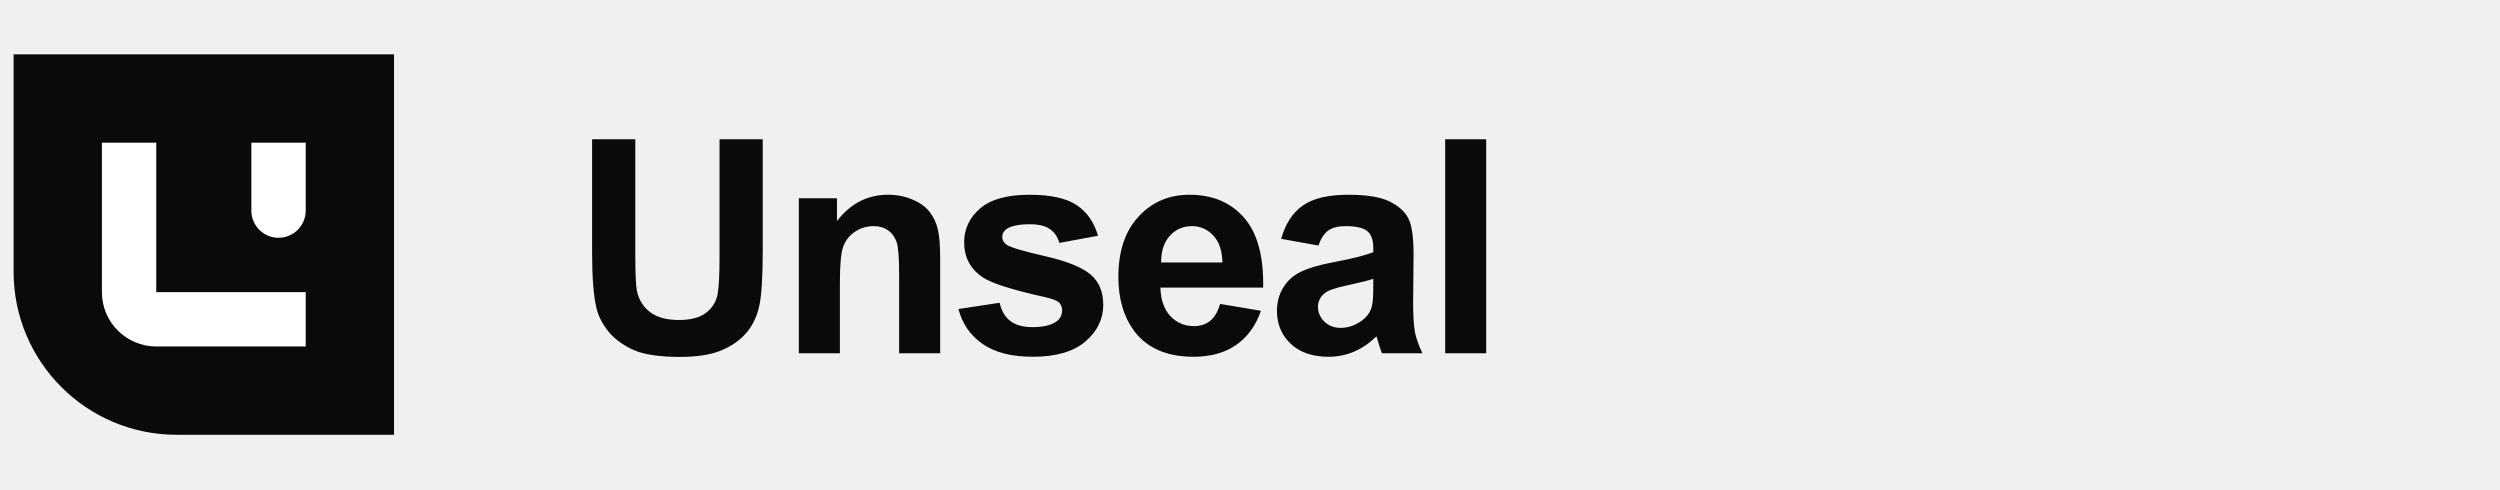
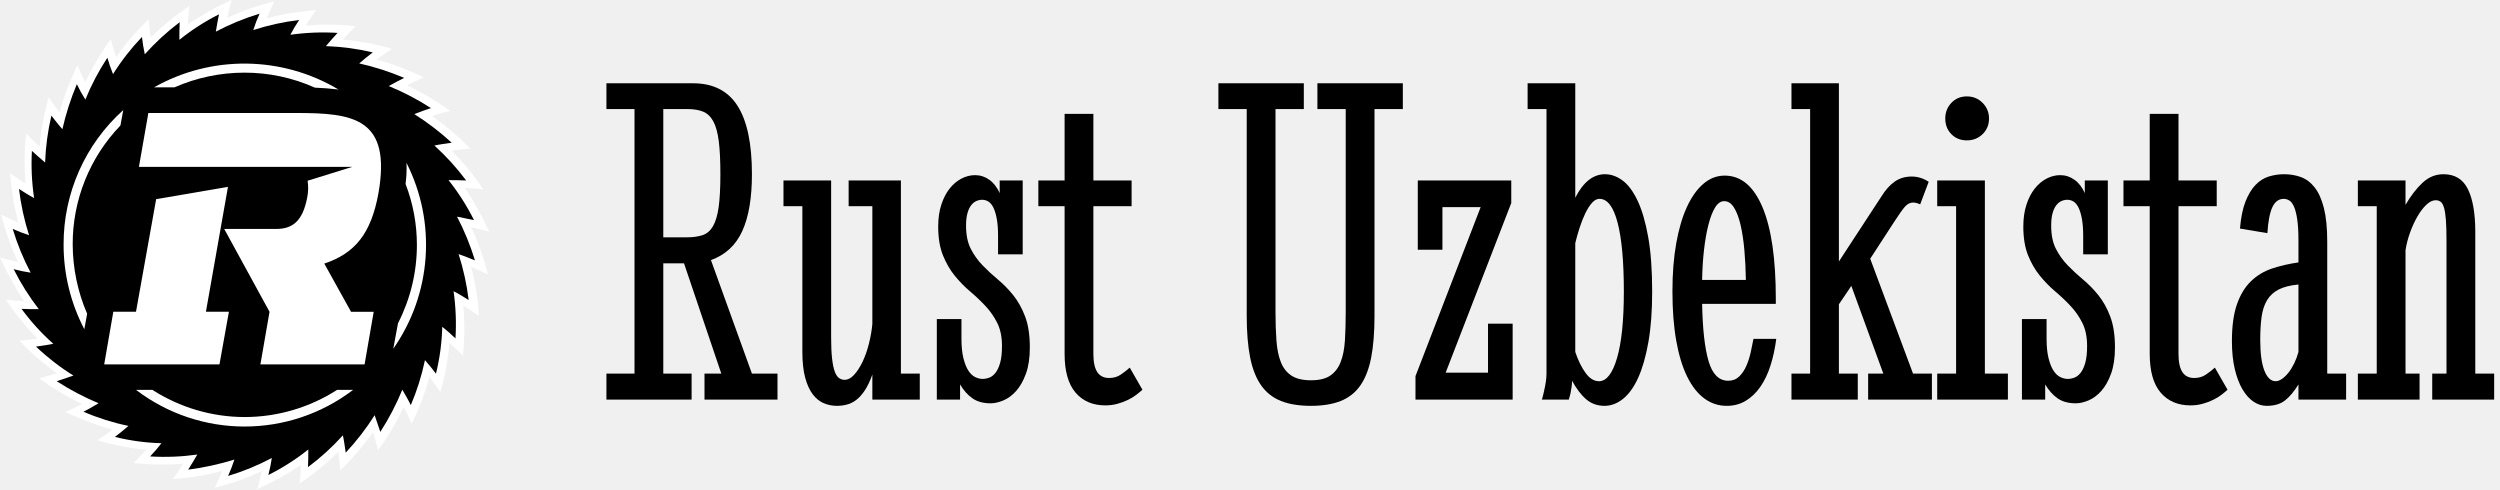
- <svg xmlns="http://www.w3.org/2000/svg" width="184" height="36" viewBox="0 0 184 36" fill="none">
-   <path d="M1 20C1 26.627 6.373 32 13 32H29V4H1V20Z" fill="#0A0A0A" />
-   <path fill-rule="evenodd" clip-rule="evenodd" d="M11.5 10.5V21.5L22.5 21.5V25.5H11.5C9.291 25.5 7.5 23.709 7.5 21.5V10.5H11.5ZM22.5 10.5H18.5V15.5C18.5 16.605 19.395 17.5 20.5 17.5C21.605 17.5 22.5 16.605 22.5 15.5V10.5Z" fill="white" />
-   <path d="M43.579 10.252H46.759V18.781C46.759 20.135 46.798 21.012 46.877 21.413C47.013 22.058 47.335 22.577 47.844 22.971C48.359 23.357 49.061 23.551 49.949 23.551C50.852 23.551 51.532 23.368 51.99 23.003C52.449 22.631 52.724 22.176 52.817 21.639C52.91 21.102 52.957 20.21 52.957 18.964V10.252H56.137V18.523C56.137 20.414 56.051 21.75 55.879 22.53C55.707 23.311 55.388 23.97 54.923 24.507C54.465 25.044 53.849 25.474 53.075 25.796C52.302 26.111 51.292 26.269 50.046 26.269C48.542 26.269 47.4 26.097 46.619 25.753C45.846 25.402 45.233 24.951 44.782 24.399C44.331 23.841 44.034 23.257 43.891 22.648C43.683 21.746 43.579 20.414 43.579 18.652V10.252ZM69.195 26H66.176V20.178C66.176 18.946 66.112 18.151 65.983 17.793C65.854 17.428 65.642 17.145 65.349 16.944C65.062 16.744 64.715 16.644 64.307 16.644C63.784 16.644 63.315 16.787 62.9 17.073C62.484 17.36 62.198 17.739 62.04 18.212C61.89 18.685 61.815 19.558 61.815 20.833V26H58.796V14.592H61.6V16.268C62.595 14.979 63.849 14.334 65.359 14.334C66.025 14.334 66.634 14.456 67.186 14.699C67.737 14.935 68.153 15.24 68.432 15.612C68.718 15.985 68.915 16.407 69.023 16.88C69.137 17.352 69.195 18.029 69.195 18.91V26ZM70.543 22.745L73.573 22.283C73.701 22.87 73.963 23.318 74.357 23.626C74.751 23.927 75.302 24.077 76.011 24.077C76.792 24.077 77.379 23.934 77.773 23.648C78.038 23.447 78.17 23.178 78.17 22.842C78.17 22.613 78.099 22.423 77.955 22.273C77.805 22.129 77.468 21.997 76.946 21.875C74.511 21.338 72.967 20.847 72.316 20.403C71.413 19.787 70.962 18.932 70.962 17.836C70.962 16.848 71.353 16.017 72.133 15.344C72.914 14.671 74.124 14.334 75.764 14.334C77.325 14.334 78.485 14.588 79.245 15.097C80.004 15.605 80.526 16.357 80.813 17.352L77.966 17.879C77.844 17.435 77.612 17.095 77.268 16.858C76.931 16.622 76.448 16.504 75.818 16.504C75.023 16.504 74.453 16.615 74.11 16.837C73.88 16.994 73.766 17.199 73.766 17.449C73.766 17.664 73.866 17.847 74.067 17.997C74.339 18.198 75.277 18.48 76.881 18.846C78.493 19.211 79.617 19.659 80.254 20.189C80.884 20.726 81.2 21.474 81.2 22.434C81.2 23.479 80.763 24.378 79.889 25.13C79.015 25.882 77.723 26.258 76.011 26.258C74.457 26.258 73.225 25.943 72.316 25.312C71.413 24.682 70.823 23.826 70.543 22.745ZM89.799 22.369L92.807 22.874C92.42 23.977 91.808 24.818 90.97 25.398C90.139 25.971 89.097 26.258 87.844 26.258C85.861 26.258 84.392 25.61 83.44 24.314C82.688 23.275 82.312 21.965 82.312 20.382C82.312 18.491 82.806 17.012 83.794 15.945C84.783 14.871 86.032 14.334 87.543 14.334C89.241 14.334 90.58 14.896 91.561 16.02C92.542 17.138 93.011 18.853 92.968 21.166H85.406C85.427 22.061 85.671 22.759 86.136 23.261C86.602 23.755 87.182 24.002 87.876 24.002C88.349 24.002 88.747 23.873 89.069 23.615C89.391 23.357 89.635 22.942 89.799 22.369ZM89.971 19.318C89.95 18.445 89.724 17.782 89.294 17.331C88.865 16.873 88.342 16.644 87.726 16.644C87.067 16.644 86.523 16.884 86.093 17.363C85.664 17.843 85.452 18.495 85.46 19.318H89.971ZM97.035 18.072L94.296 17.578C94.603 16.475 95.133 15.659 95.885 15.129C96.637 14.599 97.754 14.334 99.237 14.334C100.583 14.334 101.586 14.495 102.245 14.817C102.904 15.133 103.366 15.537 103.631 16.031C103.903 16.518 104.039 17.417 104.039 18.727L104.006 22.251C104.006 23.254 104.053 23.995 104.146 24.475C104.246 24.947 104.429 25.456 104.694 26H101.708C101.629 25.799 101.532 25.502 101.418 25.108C101.367 24.929 101.332 24.811 101.31 24.754C100.795 25.255 100.243 25.631 99.656 25.882C99.069 26.133 98.442 26.258 97.776 26.258C96.602 26.258 95.674 25.939 94.994 25.302C94.321 24.664 93.984 23.859 93.984 22.885C93.984 22.24 94.138 21.667 94.446 21.166C94.754 20.658 95.184 20.271 95.735 20.006C96.294 19.734 97.096 19.497 98.141 19.297C99.552 19.032 100.53 18.785 101.074 18.556V18.255C101.074 17.675 100.931 17.263 100.644 17.02C100.358 16.769 99.817 16.644 99.022 16.644C98.485 16.644 98.066 16.751 97.765 16.966C97.465 17.174 97.221 17.542 97.035 18.072ZM101.074 20.521C100.687 20.65 100.075 20.804 99.237 20.983C98.399 21.162 97.851 21.338 97.593 21.51C97.2 21.789 97.003 22.144 97.003 22.573C97.003 22.996 97.16 23.361 97.475 23.669C97.79 23.977 98.191 24.131 98.678 24.131C99.223 24.131 99.742 23.952 100.236 23.594C100.601 23.322 100.841 22.989 100.956 22.595C101.034 22.337 101.074 21.846 101.074 21.123V20.521ZM106.365 26V10.252H109.384V26H106.365Z" fill="#0A0A0A" />
+ <svg xmlns="http://www.w3.org/2000/svg" width="5111px" height="1000px" viewBox="0 0 5111 1000" version="1.1">
+   <g id="Artboard" stroke="none" stroke-width="1" fill="none" fill-rule="evenodd">
+     <g id="Rust-Logo" fill-rule="nonzero">
+       <path d="M962.677,545.045 C974.26,550.193 985.843,555.341 997.426,561.133 C989.266,527.912 977.842,495.58 963.32,464.607 C976.19,467.181 988.417,470.399 1000,473.616 C986.055,442.447 969.479,412.523 950.45,384.17 C962.677,384.813 975.547,385.457 988.417,387.387 C969.413,358.927 947.643,332.415 923.423,308.237 C935.65,306.306 948.52,305.019 961.39,303.732 C937.6,279.216 911.527,257.022 883.526,237.452 C895.753,232.947 907.979,229.73 920.206,226.512 C892.484,206.465 862.972,189.017 832.046,174.389 C843.629,168.597 854.569,163.449 866.152,158.301 C835.419,143.08 803.315,130.799 770.27,121.622 C780.566,113.9 790.862,106.821 801.158,99.743 C768.42,90.117 734.783,83.864 700.772,81.081 C709.138,71.429 718.147,62.42 727.156,53.411 C693.166,49.773 658.91,49.343 624.839,52.124 C631.918,41.828 638.353,31.532 646.075,20.592 C611.971,23.184 578.163,28.783 545.045,37.323 C550.193,25.74 555.341,14.157 561.133,2.574 C527.912,10.733 495.58,22.157 464.607,36.68 C467.181,23.81 470.399,12.227 473.616,0 C442.447,13.945 412.523,30.521 384.17,49.55 C384.603,37.062 385.677,24.605 387.387,12.227 C358.942,31.008 332.429,52.563 308.237,76.577 C306.306,64.35 305.019,52.124 303.732,39.254 C279.227,62.821 257.032,88.679 237.452,116.474 C233.129,104.459 229.477,92.214 226.512,79.794 C206.602,107.606 189.161,137.105 174.389,167.954 C168.597,157.014 163.449,145.431 158.301,133.848 C143.08,164.582 130.799,196.685 121.622,229.73 C113.9,219.434 106.821,209.781 99.743,198.842 C90.115,231.799 83.863,265.65 81.081,299.872 C71.429,290.862 62.42,282.497 53.411,272.845 C49.773,306.834 49.342,341.091 52.124,375.161 C41.828,368.082 31.532,361.647 20.592,353.925 C23.131,388.035 28.731,421.848 37.323,454.955 C25.74,449.807 14.157,444.659 2.574,438.867 C10.734,472.088 22.158,504.42 36.68,535.393 C24.453,532.819 12.227,530.245 0,526.384 C13.945,557.553 30.521,587.477 49.55,615.83 C37.062,615.397 24.604,614.323 12.227,612.613 C31.002,641.261 52.556,667.988 76.577,692.407 C64.35,693.694 52.124,695.624 39.254,696.268 C62.812,720.975 88.668,743.384 116.474,763.192 C104.247,766.409 92.664,770.27 79.794,773.488 C107.454,793.63 136.974,811.084 167.954,825.611 C157.014,831.403 145.431,837.194 133.848,842.342 C164.716,857.081 196.795,869.138 229.73,878.378 C219.853,886.246 209.541,893.55 198.842,900.257 C231.635,909.782 265.241,916.244 299.228,919.562 C290.862,928.571 281.853,937.581 272.844,946.589 C306.619,950.227 340.662,950.657 374.517,947.876 C368.082,958.172 361.004,969.112 353.282,979.408 C387.435,977.237 421.282,971.632 454.311,962.677 C449.807,974.26 444.659,985.843 438.867,997.426 C472.026,989.061 504.339,977.643 535.393,963.32 C532.175,976.19 529.601,988.417 525.74,1000 C557.049,986.336 586.997,969.746 615.187,950.45 C615.187,962.677 613.9,975.547 612.613,988.417 C641.073,969.413 667.586,947.643 691.763,923.423 C693.05,935.65 694.337,948.52 695.624,961.39 C720.52,937.777 742.944,911.688 762.548,883.526 C766.409,895.753 769.627,907.979 772.844,920.206 C793.354,892.79 810.831,863.231 824.968,832.046 C831.403,843.629 836.551,854.569 841.699,866.152 C856.992,835.523 869.069,803.39 877.735,770.27 C885.457,780.567 893.179,790.862 900.257,801.158 C909.883,768.42 916.136,734.783 918.919,700.772 C927.928,709.137 937.58,718.147 946.589,727.156 C950.017,693.146 950.233,658.889 947.233,624.839 C958.134,631.32 968.661,638.41 978.764,646.075 C977.386,611.883 971.987,577.973 962.677,545.045 Z" id="Path" fill="#FFFFFF" />
+       <path d="M937.571,519.477 C948.5,523.337 960.071,527.84 971,532.343 C961.578,501.466 949.311,471.532 934.357,442.925 C945.929,445.498 957.5,447.428 969.071,450.001 C954.61,421.025 937.158,393.643 917,368.303 C929.214,368.303 940.786,368.303 953,368.946 C933.745,343.075 911.997,319.159 888.071,297.541 C899.643,294.967 911.214,293.681 923.429,291.751 C899.732,269.984 874.129,250.392 846.929,233.211 C858.5,228.708 869.429,224.848 881,220.988 C853.742,203.34 824.903,188.265 794.857,175.958 C805.143,170.168 815.429,164.378 826.357,159.232 C796.648,146.67 765.885,136.768 734.429,129.641 C743.429,121.921 752.429,114.201 762.071,107.125 C730.645,99.687 698.56,95.378 666.286,94.259 C674,85.253 681.714,76.247 690.071,67.241 C657.881,65.26 625.573,66.554 593.643,71.101 C599.022,60.665 605.033,50.568 611.643,40.866 C579.767,44.68 548.334,51.574 517.786,61.451 C521.4,50.054 525.693,38.883 530.643,28 C499.746,37.313 469.821,49.593 441.286,64.668 C443.214,53.088 445.143,40.866 447.714,29.287 C418.961,43.762 391.812,61.228 366.714,81.393 C366.714,69.814 366.714,57.592 367.357,45.369 C341.49,64.86 317.59,86.837 296,110.985 C293.429,98.762 291.5,87.183 290.214,75.604 C267.973,98.829 248.156,124.264 231.071,151.513 C226.643,140.568 222.78,129.403 219.5,118.061 C201.741,145.04 186.669,173.696 174.5,203.619 C168.091,193.469 162.294,182.943 157.143,172.098 C144.59,201.827 134.694,232.612 127.571,264.089 C119.857,255.726 112.786,246.077 105.071,236.428 C97.68,267.883 93.374,299.986 92.214,332.278 C83.214,324.559 74.214,316.839 65.214,308.477 C63.473,340.711 64.981,373.039 69.714,404.971 C58.786,399.181 49.143,392.748 38.857,386.315 C42.669,418.424 49.558,450.091 59.429,480.88 C48.077,477.154 36.92,472.86 26,468.014 C35.307,498.931 47.578,528.876 62.643,557.432 C50.954,555.692 39.366,553.33 27.929,550.355 C42.406,579.18 59.628,606.54 79.357,632.054 C67.786,632.054 55.571,632.054 44,631.41 C63.072,657.432 84.835,681.367 108.929,702.816 C97.357,705.389 85.786,706.676 73.571,708.606 C97.005,730.873 122.636,750.702 150.071,767.789 C138.5,771.649 127.571,775.508 116,779.368 C143.112,796.881 171.724,811.951 201.5,824.399 C191.857,830.189 180.929,836.622 170.643,841.768 C200.229,854.503 231.029,864.203 262.571,870.716 C253.571,878.436 244.571,886.155 234.929,893.231 C266.087,900.94 297.986,905.254 330.071,906.097 C322.866,915.528 315.14,924.548 306.929,933.116 C339.119,935.07 371.425,933.776 403.357,929.256 C397.571,939.549 391.143,949.841 384.714,960.134 C416.748,956.009 448.366,949.122 479.214,939.549 C475.491,950.908 471.2,962.072 466.357,973 C497.254,963.687 527.179,951.407 555.714,936.332 C553.976,948.029 551.616,959.625 548.643,971.07 C577.599,956.599 604.963,939.135 630.286,918.963 C630.286,931.186 630.286,942.765 629.643,954.988 C655.496,935.719 679.396,913.957 701,890.015 C703.571,901.594 704.857,913.174 706.786,925.396 C728.888,901.819 748.692,876.186 765.929,848.844 C769.786,860.423 773.643,871.359 777.5,882.939 C795.136,855.662 810.201,826.804 822.5,796.737 C828.286,807.03 834.714,817.323 839.857,828.259 C852.494,798.619 862.183,767.807 868.786,736.268 C876.5,745.274 884.214,754.28 891.286,763.929 C899.032,732.54 903.343,700.401 904.143,668.078 C913.576,675.506 922.59,683.452 931.143,691.88 C933.122,659.668 931.83,627.337 927.286,595.386 C937.571,600.532 947.857,606.965 958.143,613.398 C954.263,581.512 947.375,550.064 937.571,519.477 Z" id="Path" fill="#000000" />
+       <path d="M130.002,499.851 C129.934,560.156 144.477,619.575 172.38,673 L178.159,641.46 C158.85,596.749 148.801,548.572 148.622,499.851 C148.318,409.103 183.332,321.814 246.221,256.54 L252,225 C174.078,294.971 129.686,394.981 130.002,499.851 L130.002,499.851 Z" id="Path" fill="#FFFFFF" />
+       <path d="M831.057,333 C831.658,347.413 831.012,361.851 829.125,376.153 C844.415,415.815 852.277,457.951 852.316,500.458 C852.362,556.227 839.112,611.203 813.663,660.831 L804,713 C882.375,600.997 892.772,454.973 831.057,333 L831.057,333 Z" id="Path" fill="#FFFFFF" />
+       <path d="M499.64,148.518 C549.327,148.434 598.459,158.884 643.749,179.169 C659.833,179.807 676.56,181.084 692,183 C576.39,113.968 432.239,112.259 315,178.53 L356.817,178.53 C401.797,158.755 450.445,148.532 499.64,148.518 Z" id="Path" fill="#FFFFFF" />
+       <path d="M500.321,852.603 C433.376,852.536 367.84,833.246 311.412,797 L278,797 C409.317,897 590.683,897 722,797 L689.23,797 C632.802,833.246 567.266,852.536 500.321,852.603 Z" id="Path" fill="#FFFFFF" />
+       <path d="M773.656,395.248 C800.681,241.306 722.181,231 606.363,231 L303.303,231 L284,341.143 L720.251,341.143 L628.883,369.484 C630.577,380.603 630.359,391.931 628.239,402.977 C618.588,454.506 596.068,468.032 564.539,468.032 L458.372,468.032 L551.027,637.434 L532.367,745 L745.345,745 L764.005,637.434 L717.677,637.434 L662.985,538.885 C726.685,517.629 758.857,476.406 773.656,395.248 Z" id="Path" fill="#FFFFFF" />
+       <polygon id="Path" fill="#FFFFFF" points="466.068 382 319.25 407.146 278.038 637.325 231.674 637.325 213 745 448.682 745 468 637.325 420.992 637.325" />
+     </g>
+     <g id="Rust-Uzbekistan" transform="translate(1239.768, 170.2539)" fill="#000000" fill-rule="nonzero">
+       <path d="M200.52,593.557 L234.881,593.557 L158.627,368.09 L145.447,368.09 L116.264,368.09 L116.264,593.557 L174.16,593.557 L174.16,646.746 L0,646.746 L0,593.557 L57.426,593.557 L57.426,52.719 L0,52.719 L0,0 L176.984,0 C218.092,0 248.453,15.376 268.065,46.129 C287.678,76.882 297.484,123.481 297.484,185.928 C297.484,234.567 290.895,273.322 277.715,302.191 C264.535,331.061 243.197,350.831 213.699,361.5 L297.484,593.557 L349.732,593.557 L349.732,646.746 L200.52,646.746 L200.52,593.557 Z M232.998,185.928 C232.998,158.313 231.9,135.798 229.703,118.382 C227.507,100.966 223.741,87.394 218.406,77.666 C213.072,67.938 206.09,61.348 197.46,57.896 C188.83,54.445 178.24,52.719 165.688,52.719 L116.264,52.719 L116.264,314.9 L164.746,314.9 C177.298,314.9 187.967,313.41 196.754,310.429 C205.54,307.448 212.601,301.328 217.936,292.071 C223.27,282.814 227.114,269.791 229.468,253.003 C231.821,236.215 232.998,213.856 232.998,185.928 Z" id="Shape" />
+       <path d="M640.627,646.746 L543.662,646.746 L543.662,595.439 C538.955,608.619 533.856,619.367 528.364,627.683 C522.873,635.998 517.067,642.51 510.948,647.217 C504.829,651.924 498.396,655.14 491.649,656.866 C484.903,658.592 478.077,659.455 471.174,659.455 C462.074,659.455 453.287,657.729 444.814,654.277 C436.342,650.826 428.811,644.863 422.221,636.391 C415.631,627.918 410.375,616.543 406.452,602.265 C402.53,587.987 400.568,570.021 400.568,548.369 L400.568,251.355 L361.971,251.355 L361.971,198.637 L459.406,198.637 L459.406,518.715 C459.406,536.602 460.034,551.193 461.289,562.49 C462.544,573.787 464.349,582.652 466.702,589.085 C469.056,595.518 471.958,599.99 475.41,602.5 C478.862,605.01 482.628,606.266 486.707,606.266 C493.611,606.266 500.201,602.814 506.477,595.91 C512.753,589.007 518.479,580.142 523.657,569.315 C528.835,558.489 533.15,546.251 536.602,532.601 C540.053,518.95 542.407,505.535 543.662,492.355 L543.662,251.355 L495.18,251.355 L495.18,198.637 L602.029,198.637 L602.029,593.557 L640.627,593.557 L640.627,646.746 Z" id="Path" />
+       <path d="M675.459,646.746 L675.459,482 L725.824,482 L725.824,521.539 C725.824,537.857 727.158,551.35 729.825,562.02 C732.493,572.689 735.866,581.161 739.945,587.438 C744.025,593.714 748.653,598.107 753.831,600.617 C759.009,603.128 764.108,604.383 769.129,604.383 C773.836,604.383 778.543,603.441 783.25,601.559 C787.957,599.676 792.193,596.224 795.959,591.203 C799.725,586.182 802.784,579.357 805.138,570.728 C807.491,562.098 808.668,550.88 808.668,537.072 C808.668,518.558 805.451,502.868 799.019,490.002 C792.586,477.136 784.505,465.525 774.777,455.17 C765.049,444.814 754.616,434.93 743.476,425.516 C732.336,416.102 721.902,405.432 712.174,393.508 C702.446,381.583 694.366,367.619 687.933,351.615 C681.5,335.611 678.283,315.999 678.283,292.777 C678.283,276.146 680.401,261.319 684.638,248.296 C688.874,235.273 694.522,224.29 701.583,215.347 C708.644,206.403 716.724,199.578 725.824,194.871 C734.924,190.164 744.182,187.811 753.596,187.811 C764.265,187.811 773.993,190.949 782.779,197.225 C791.566,203.501 798.626,212.601 803.961,224.525 L803.961,198.637 L851.031,198.637 L851.031,349.732 L800.666,349.732 L800.666,312.076 C800.666,298.269 799.803,286.658 798.077,277.244 C796.351,267.83 794.076,260.22 791.252,254.415 C788.428,248.61 785.054,244.452 781.132,241.941 C777.209,239.431 772.895,238.176 768.188,238.176 C764.108,238.176 760.107,239.039 756.185,240.765 C752.262,242.491 748.732,245.393 745.594,249.473 C742.456,253.552 739.945,258.965 738.062,265.712 C736.18,272.459 735.238,280.853 735.238,290.895 C735.238,310.036 738.455,325.883 744.888,338.436 C751.321,350.988 759.401,362.285 769.129,372.326 C778.857,382.368 789.291,392.017 800.431,401.274 C811.571,410.532 822.005,421.201 831.732,433.282 C841.46,445.364 849.541,459.877 855.974,476.822 C862.407,493.768 865.623,514.792 865.623,539.896 C865.623,561.235 862.956,579.2 857.621,593.792 C852.286,608.384 845.618,620.151 837.616,629.095 C829.614,638.038 820.906,644.471 811.492,648.394 C802.078,652.316 793.449,654.277 785.604,654.277 C770.541,654.277 758.146,650.904 748.418,644.157 C738.69,637.41 730.217,627.918 723,615.68 L723,646.746 L675.459,646.746 Z" id="Path" />
+       <path d="M1027.545,602.5 C1036.645,602.5 1044.49,600.303 1051.08,595.91 C1057.67,591.517 1063.946,586.653 1069.908,581.318 L1095.797,626.506 C1092.345,629.644 1088.187,633.096 1083.323,636.861 C1078.459,640.627 1072.811,644.079 1066.378,647.217 C1059.945,650.355 1052.806,653.022 1044.961,655.219 C1037.116,657.415 1028.8,658.514 1020.014,658.514 C994.282,658.514 973.963,649.806 959.058,632.39 C944.152,614.974 936.699,588.536 936.699,553.076 L936.699,251.355 L883.039,251.355 L883.039,198.637 L936.699,198.637 L936.699,62.604 L995.537,62.604 L995.537,198.637 L1073.674,198.637 L1073.674,251.355 L995.537,251.355 L995.537,553.076 C995.537,570.021 998.204,582.495 1003.539,590.497 C1008.874,598.499 1016.876,602.5 1027.545,602.5 Z" id="Path" />
+       <path d="M1251.129,0 L1425.76,0 L1425.76,52.719 L1367.863,52.719 L1367.863,467.408 C1367.863,489.061 1368.491,508.516 1369.746,525.775 C1371.001,543.035 1373.982,557.705 1378.689,569.786 C1383.396,581.868 1390.614,591.125 1400.342,597.558 C1410.07,603.991 1423.406,607.207 1440.352,607.207 C1457.297,607.207 1470.477,603.991 1479.891,597.558 C1489.305,591.125 1496.365,581.868 1501.072,569.786 C1505.779,557.705 1508.682,543.035 1509.78,525.775 C1510.879,508.516 1511.428,489.061 1511.428,467.408 L1511.428,52.719 L1453.531,52.719 L1453.531,0 L1628.162,0 L1628.162,52.719 L1570.266,52.719 L1570.266,474.939 C1570.266,508.83 1567.991,537.465 1563.44,560.843 C1558.89,584.221 1551.516,603.206 1541.317,617.798 C1531.119,632.39 1517.704,642.98 1501.072,649.57 C1484.441,656.16 1464.201,659.455 1440.352,659.455 C1416.189,659.455 1395.792,656.16 1379.16,649.57 C1362.529,642.98 1349.035,632.39 1338.68,617.798 C1328.324,603.206 1320.793,584.221 1316.086,560.843 C1311.379,537.465 1309.025,508.83 1309.025,474.939 L1309.025,52.719 L1251.129,52.719 L1251.129,0 Z" id="Path" />
+       <polygon id="Path" points="1658.758 198.637 1849.863 198.637 1849.863 244.766 1715.713 591.674 1802.322 591.674 1802.322 491.414 1852.688 491.414 1852.688 646.746 1654.051 646.746 1654.051 598.734 1787.26 253.238 1709.123 253.238 1709.123 340.318 1658.758 340.318" />
+       <path d="M1883.283,0 L1980.719,0 L1980.719,233.939 C1997.036,201.932 2017.277,185.928 2041.439,185.928 C2053.678,185.928 2065.524,190.086 2076.978,198.401 C2088.431,206.717 2098.708,220.368 2107.809,239.353 C2116.909,258.338 2124.205,283.128 2129.696,313.724 C2135.188,344.319 2137.934,381.74 2137.934,425.986 C2137.934,465.525 2135.345,499.965 2130.167,529.306 C2124.989,558.646 2118.007,582.966 2109.221,602.265 C2100.434,621.563 2090.079,635.92 2078.154,645.334 C2066.23,654.748 2053.678,659.455 2040.498,659.455 C2026.063,659.455 2013.668,655.062 2003.312,646.275 C1992.957,637.489 1983.229,624.78 1974.129,608.148 C1974.129,613.169 1973.737,617.955 1972.952,622.505 C1972.168,627.055 1971.462,631.056 1970.834,634.508 C1969.579,638.587 1968.48,642.667 1967.539,646.746 L1912.467,646.746 C1914.35,640.47 1915.919,634.194 1917.174,627.918 C1918.429,622.583 1919.527,616.856 1920.469,610.737 C1921.41,604.618 1921.881,598.891 1921.881,593.557 L1921.881,52.719 L1883.283,52.719 L1883.283,0 Z M1980.719,549.311 C1986.681,566.883 1993.742,581.24 2001.9,592.38 C2010.059,603.52 2019.16,609.09 2029.201,609.09 C2044.577,609.09 2056.894,593.243 2066.151,561.549 C2075.409,529.855 2080.037,484.667 2080.037,425.986 C2080.037,364.795 2075.801,317.882 2067.328,285.246 C2058.855,252.611 2046.46,236.293 2030.143,236.293 C2024.808,236.293 2019.709,239.039 2014.845,244.53 C2009.981,250.022 2005.431,257.161 2001.194,265.947 C1996.958,274.734 1993.114,284.462 1989.662,295.131 C1986.21,305.8 1983.229,316.312 1980.719,326.668 L1980.719,549.311 Z" id="Shape" />
+       <path d="M2329.51,401.98 C2329.196,380.956 2328.176,360.715 2326.45,341.26 C2324.724,321.804 2322.135,304.623 2318.684,289.718 C2315.232,274.812 2310.76,262.966 2305.269,254.18 C2299.777,245.393 2293.109,241 2285.264,241 C2278.046,241 2271.77,245.393 2266.436,254.18 C2261.101,262.966 2256.551,274.812 2252.785,289.718 C2249.02,304.623 2246.038,321.804 2243.842,341.26 C2241.645,360.715 2240.39,380.956 2240.076,401.98 L2329.51,401.98 Z M2293.266,608.148 C2302.366,608.148 2309.897,605.246 2315.859,599.44 C2321.822,593.635 2326.686,586.418 2330.451,577.788 C2334.217,569.159 2337.198,559.901 2339.395,550.017 C2341.591,540.132 2343.474,530.953 2345.043,522.48 L2391.643,522.48 C2389.132,541.936 2385.21,560.058 2379.875,576.847 C2374.54,593.635 2367.637,608.148 2359.164,620.387 C2350.691,632.625 2340.728,642.196 2329.274,649.1 C2317.821,656.003 2304.876,659.455 2290.441,659.455 C2273.496,659.455 2258.198,654.434 2244.548,644.393 C2230.897,634.351 2219.208,619.445 2209.48,599.676 C2199.753,579.906 2192.3,555.43 2187.122,526.246 C2181.944,497.062 2179.355,463.329 2179.355,425.045 C2179.355,388.958 2181.944,356.322 2187.122,327.139 C2192.3,297.955 2199.596,273.165 2209.01,252.768 C2218.424,232.37 2229.642,216.602 2242.665,205.462 C2255.688,194.322 2270.201,188.752 2286.205,188.752 C2319.468,188.752 2345.2,210.247 2363.4,253.238 C2381.601,296.229 2390.701,358.676 2390.701,440.578 L2390.701,450.934 L2240.076,450.934 C2241.018,502.397 2245.411,541.465 2253.256,568.139 C2261.101,594.812 2274.438,608.148 2293.266,608.148 Z" id="Shape" />
+       <path d="M2422.709,0 L2519.674,0 L2519.674,364.324 L2606.754,231.115 C2614.913,217.936 2623.935,207.894 2633.819,200.99 C2643.704,194.087 2655.236,190.635 2668.416,190.635 C2674.692,190.635 2680.811,191.576 2686.773,193.459 C2692.736,195.342 2698.227,198.009 2703.248,201.461 L2685.832,247.59 C2680.497,245.079 2675.633,243.824 2671.24,243.824 C2664.964,243.824 2659.237,246.884 2654.06,253.003 C2648.882,259.122 2641.743,269.242 2632.643,283.363 L2583.689,358.676 L2671.24,593.557 L2709.838,593.557 L2709.838,646.746 L2579.453,646.746 L2579.453,593.557 L2610.52,593.557 L2545.092,414.219 L2519.674,451.875 L2519.674,593.557 L2558.271,593.557 L2558.271,646.746 L2422.709,646.746 L2422.709,593.557 L2460.836,593.557 L2460.836,52.719 L2422.709,52.719 L2422.709,0 Z" id="Path" />
+       <path d="M2720.664,198.637 L2818.1,198.637 L2818.1,593.557 L2865.17,593.557 L2865.17,646.746 L2720.664,646.746 L2720.664,593.557 L2759.262,593.557 L2759.262,251.355 L2720.664,251.355 L2720.664,198.637 Z M2737.139,72.018 C2737.139,59.465 2741.297,48.796 2749.612,40.01 C2757.928,31.223 2768.519,26.83 2781.385,26.83 C2793.937,26.83 2804.606,31.223 2813.393,40.01 C2822.179,48.796 2826.572,59.465 2826.572,72.018 C2826.572,84.883 2822.179,95.553 2813.393,104.025 C2804.606,112.498 2793.937,116.734 2781.385,116.734 C2768.519,116.734 2757.928,112.498 2749.612,104.025 C2741.297,95.553 2737.139,84.883 2737.139,72.018 Z" id="Shape" />
+       <path d="M2893.883,646.746 L2893.883,482 L2944.248,482 L2944.248,521.539 C2944.248,537.857 2945.582,551.35 2948.249,562.02 C2950.916,572.689 2954.29,581.161 2958.369,587.438 C2962.449,593.714 2967.077,598.107 2972.255,600.617 C2977.433,603.128 2982.532,604.383 2987.553,604.383 C2992.26,604.383 2996.967,603.441 3001.674,601.559 C3006.381,599.676 3010.617,596.224 3014.383,591.203 C3018.148,586.182 3021.208,579.357 3023.562,570.728 C3025.915,562.098 3027.092,550.88 3027.092,537.072 C3027.092,518.558 3023.875,502.868 3017.442,490.002 C3011.009,477.136 3002.929,465.525 2993.201,455.17 C2983.473,444.814 2973.039,434.93 2961.899,425.516 C2950.759,416.102 2940.326,405.432 2930.598,393.508 C2920.87,381.583 2912.789,367.619 2906.356,351.615 C2899.923,335.611 2896.707,315.999 2896.707,292.777 C2896.707,276.146 2898.825,261.319 2903.062,248.296 C2907.298,235.273 2912.946,224.29 2920.007,215.347 C2927.067,206.403 2935.148,199.578 2944.248,194.871 C2953.348,190.164 2962.605,187.811 2972.02,187.811 C2982.689,187.811 2992.417,190.949 3001.203,197.225 C3009.99,203.501 3017.05,212.601 3022.385,224.525 L3022.385,198.637 L3069.455,198.637 L3069.455,349.732 L3019.09,349.732 L3019.09,312.076 C3019.09,298.269 3018.227,286.658 3016.501,277.244 C3014.775,267.83 3012.5,260.22 3009.676,254.415 C3006.852,248.61 3003.478,244.452 2999.556,241.941 C2995.633,239.431 2991.318,238.176 2986.611,238.176 C2982.532,238.176 2978.531,239.039 2974.608,240.765 C2970.686,242.491 2967.156,245.393 2964.018,249.473 C2960.88,253.552 2958.369,258.965 2956.486,265.712 C2954.604,272.459 2953.662,280.853 2953.662,290.895 C2953.662,310.036 2956.879,325.883 2963.312,338.436 C2969.744,350.988 2977.825,362.285 2987.553,372.326 C2997.281,382.368 3007.715,392.017 3018.854,401.274 C3029.994,410.532 3040.428,421.201 3050.156,433.282 C3059.884,445.364 3067.965,459.877 3074.397,476.822 C3080.83,493.768 3084.047,514.792 3084.047,539.896 C3084.047,561.235 3081.38,579.2 3076.045,593.792 C3070.71,608.384 3064.042,620.151 3056.04,629.095 C3048.038,638.038 3039.33,644.471 3029.916,648.394 C3020.502,652.316 3011.872,654.277 3004.027,654.277 C2988.965,654.277 2976.57,650.904 2966.842,644.157 C2957.114,637.41 2948.641,627.918 2941.424,615.68 L2941.424,646.746 L2893.883,646.746 Z" id="Path" />
+       <path d="M3245.969,602.5 C3255.069,602.5 3262.914,600.303 3269.504,595.91 C3276.094,591.517 3282.37,586.653 3288.332,581.318 L3314.221,626.506 C3310.769,629.644 3306.611,633.096 3301.747,636.861 C3296.883,640.627 3291.235,644.079 3284.802,647.217 C3278.369,650.355 3271.23,653.022 3263.385,655.219 C3255.54,657.415 3247.224,658.514 3238.438,658.514 C3212.706,658.514 3192.387,649.806 3177.481,632.39 C3162.576,614.974 3155.123,588.536 3155.123,553.076 L3155.123,251.355 L3101.463,251.355 L3101.463,198.637 L3155.123,198.637 L3155.123,62.604 L3213.961,62.604 L3213.961,198.637 L3292.098,198.637 L3292.098,251.355 L3213.961,251.355 L3213.961,553.076 C3213.961,570.021 3216.628,582.495 3221.963,590.497 C3227.298,598.499 3235.299,602.5 3245.969,602.5 Z" id="Path" />
+       <path d="M3459.197,411.395 C3442.566,412.964 3429.151,416.337 3418.952,421.515 C3408.754,426.692 3400.83,433.91 3395.182,443.167 C3389.533,452.424 3385.768,463.799 3383.885,477.293 C3382.002,490.786 3381.061,506.477 3381.061,524.363 C3381.061,551.978 3383.885,573.003 3389.533,587.438 C3395.182,601.872 3402.87,609.09 3412.598,609.09 C3416.677,609.09 3420.992,607.521 3425.542,604.383 C3430.092,601.245 3434.485,597.008 3438.722,591.674 C3442.958,586.339 3446.881,579.985 3450.489,572.61 C3454.098,565.236 3457.001,557.469 3459.197,549.311 L3459.197,411.395 Z M3339.639,297.014 C3341.521,274.42 3345.287,255.984 3350.936,241.706 C3356.584,227.428 3363.409,216.131 3371.411,207.815 C3379.413,199.5 3388.435,193.773 3398.477,190.635 C3408.518,187.497 3419.031,185.928 3430.014,185.928 C3442.252,185.928 3453.706,187.889 3464.375,191.812 C3475.044,195.734 3484.38,202.795 3492.382,212.993 C3500.384,223.192 3506.66,237.234 3511.21,255.121 C3515.76,273.008 3518.035,295.915 3518.035,323.844 L3518.035,593.557 L3556.633,593.557 L3556.633,646.746 L3459.197,646.746 L3459.197,615.68 C3450.097,630.428 3440.84,641.411 3431.426,648.629 C3422.012,655.846 3409.617,659.455 3394.24,659.455 C3384.826,659.455 3375.883,656.631 3367.41,650.982 C3358.938,645.334 3351.406,636.94 3344.816,625.8 C3338.227,614.66 3332.97,600.853 3329.048,584.378 C3325.125,567.903 3323.164,548.84 3323.164,527.188 C3323.164,496.435 3326.616,471.252 3333.52,451.64 C3340.423,432.027 3349.994,416.337 3362.232,404.569 C3374.471,392.802 3388.827,384.172 3405.302,378.681 C3421.776,373.189 3439.742,369.031 3459.197,366.207 L3459.197,322.902 C3459.197,304.074 3458.334,289.012 3456.608,277.715 C3454.882,266.418 3452.607,257.71 3449.783,251.591 C3446.959,245.472 3443.743,241.392 3440.134,239.353 C3436.525,237.313 3432.838,236.293 3429.072,236.293 C3419.031,236.293 3411.342,241.863 3406.008,253.003 C3400.673,264.143 3397.221,281.951 3395.652,306.428 L3339.639,297.014 Z" id="Shape" />
+       <path d="M3580.639,198.637 L3678.074,198.637 L3678.074,248.531 C3689.057,229.703 3700.746,214.562 3713.142,203.108 C3725.537,191.655 3739.736,185.928 3755.74,185.928 C3778.962,185.928 3795.593,196.126 3805.635,216.523 C3815.676,236.921 3820.697,265.947 3820.697,303.604 L3820.697,593.557 L3859.295,593.557 L3859.295,646.746 L3732.676,646.746 L3732.676,593.557 L3761.859,593.557 L3761.859,321.961 C3761.859,304.702 3761.467,290.738 3760.683,280.068 C3759.898,269.399 3758.643,261.005 3756.917,254.886 C3755.191,248.767 3752.916,244.609 3750.092,242.412 C3747.268,240.215 3743.816,239.117 3739.736,239.117 C3733.46,239.117 3727.106,242.177 3720.673,248.296 C3714.24,254.415 3708.199,262.339 3702.551,272.066 C3696.902,281.794 3691.882,292.699 3687.488,304.78 C3683.095,316.862 3679.957,329.021 3678.074,341.26 L3678.074,593.557 L3706.787,593.557 L3706.787,646.746 L3580.639,646.746 L3580.639,593.557 L3619.236,593.557 L3619.236,251.355 L3580.639,251.355 L3580.639,198.637 Z" id="Path" />
+     </g>
+   </g>
</svg>
